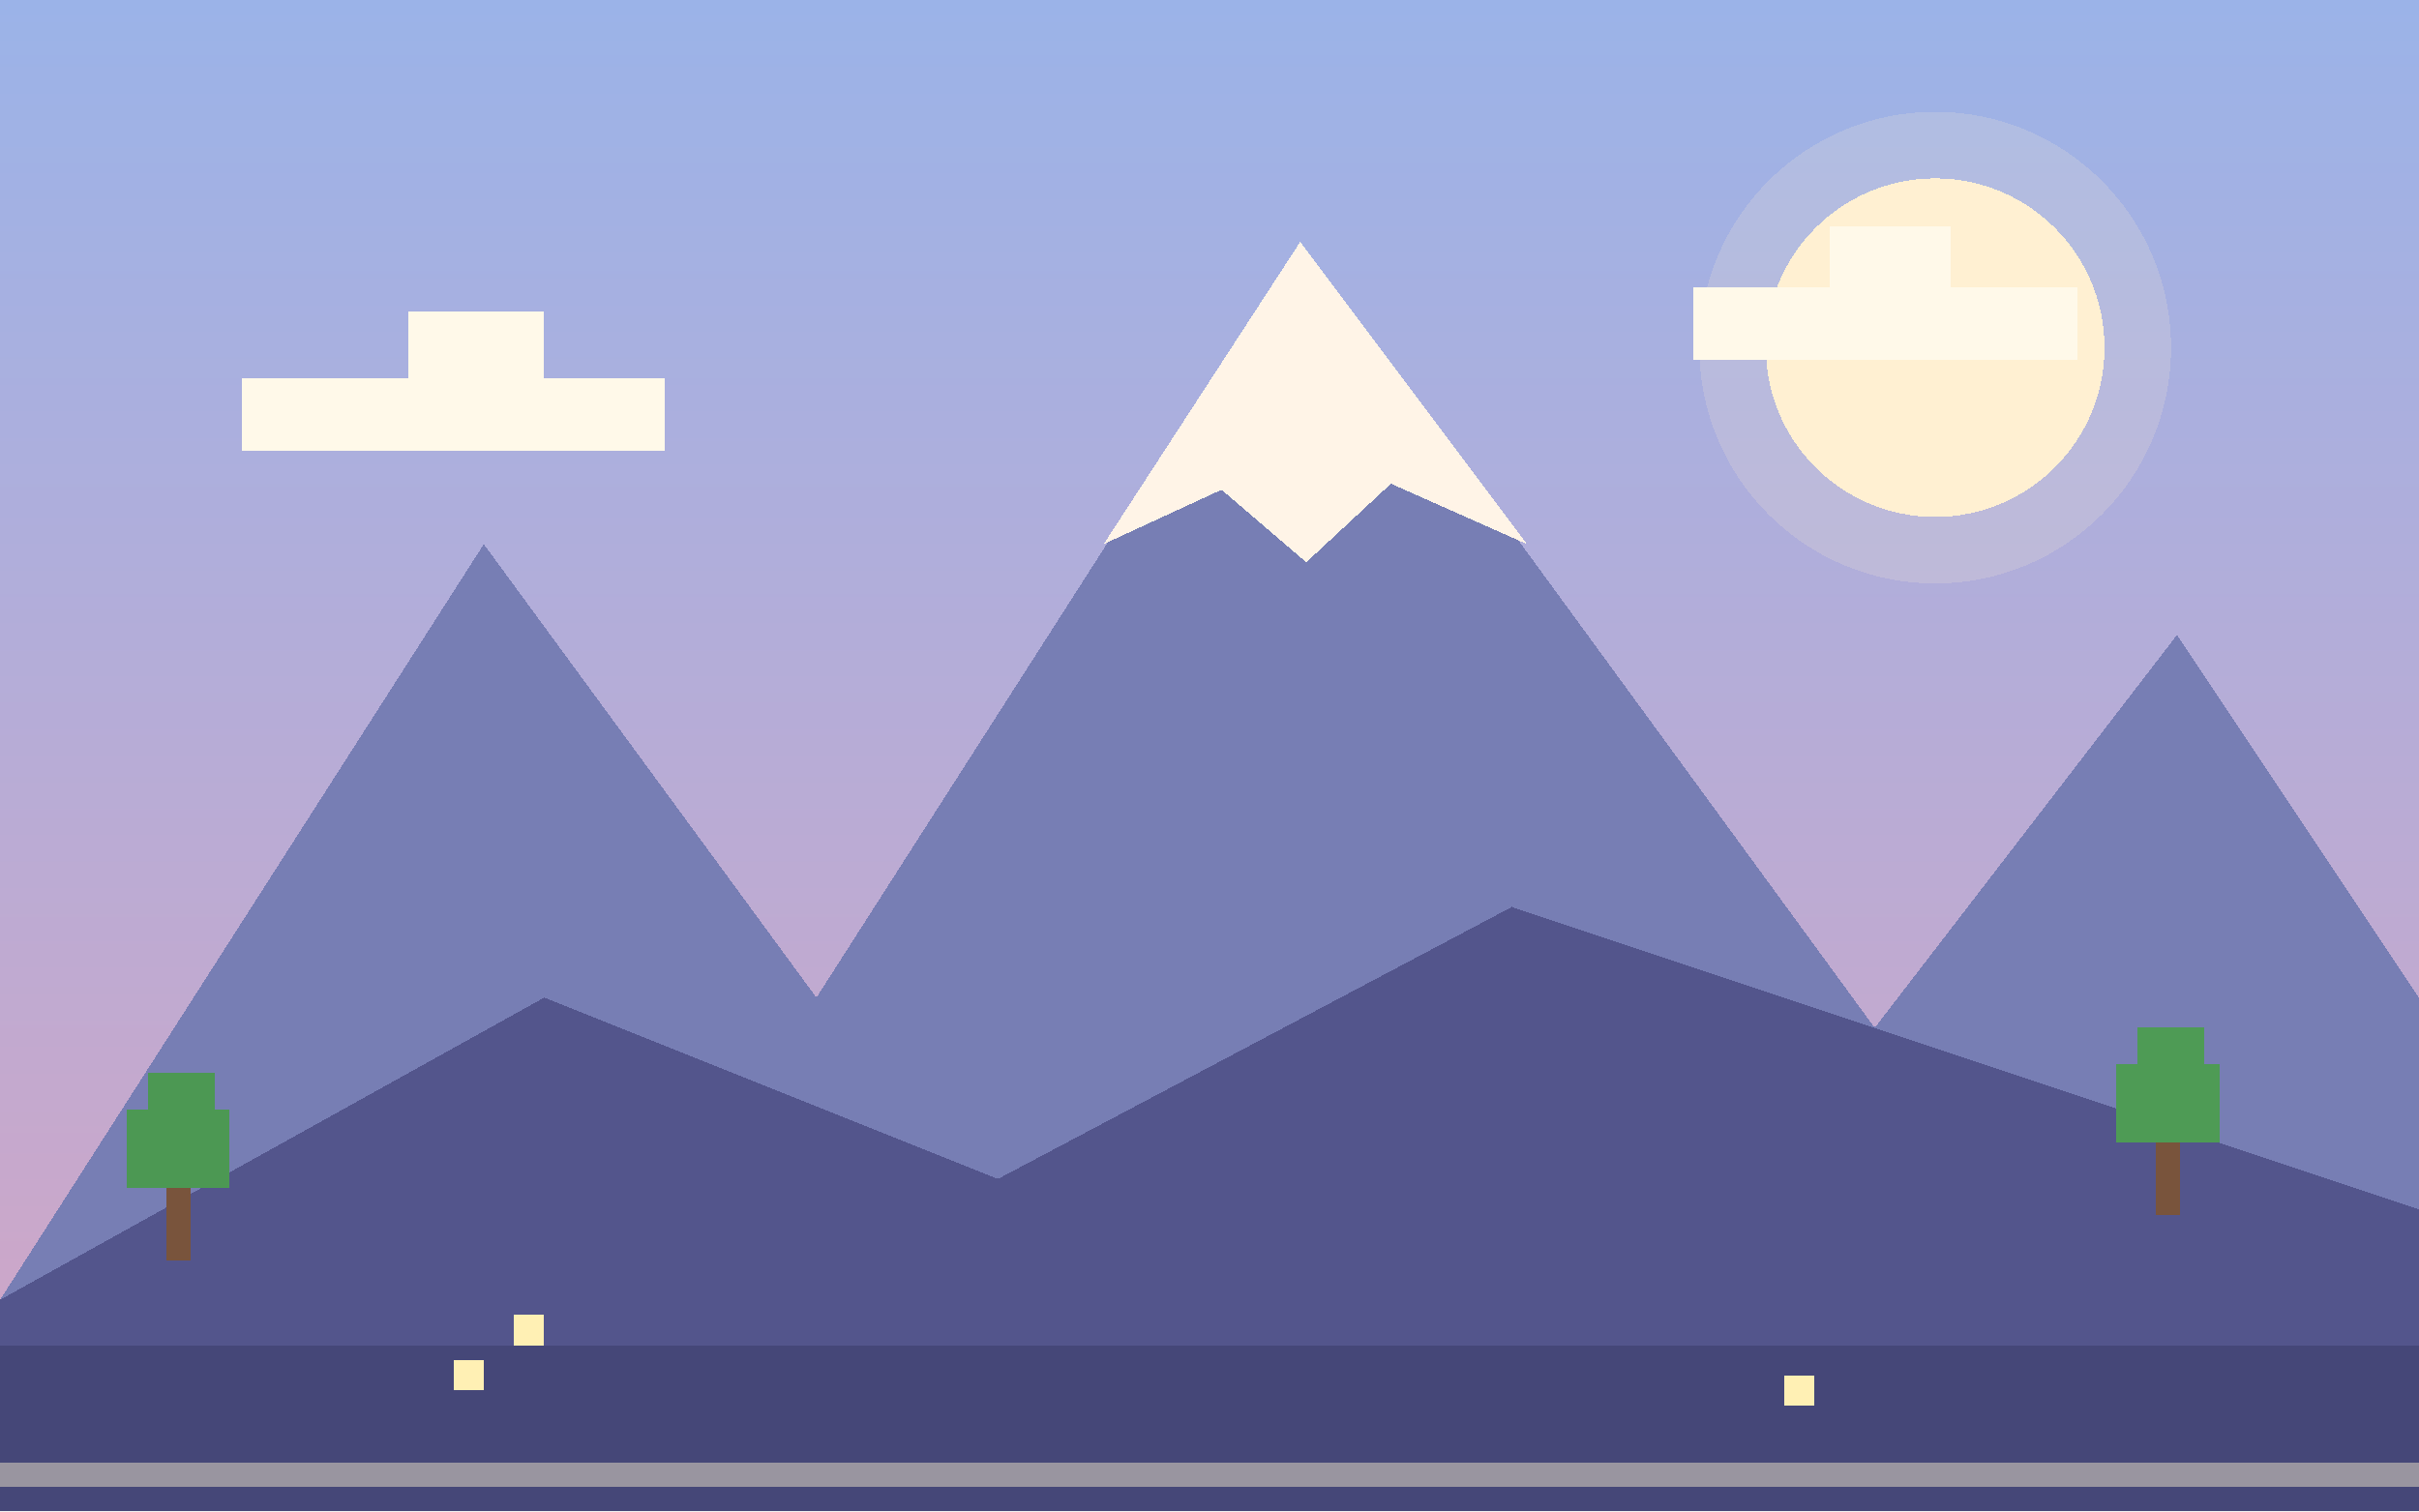
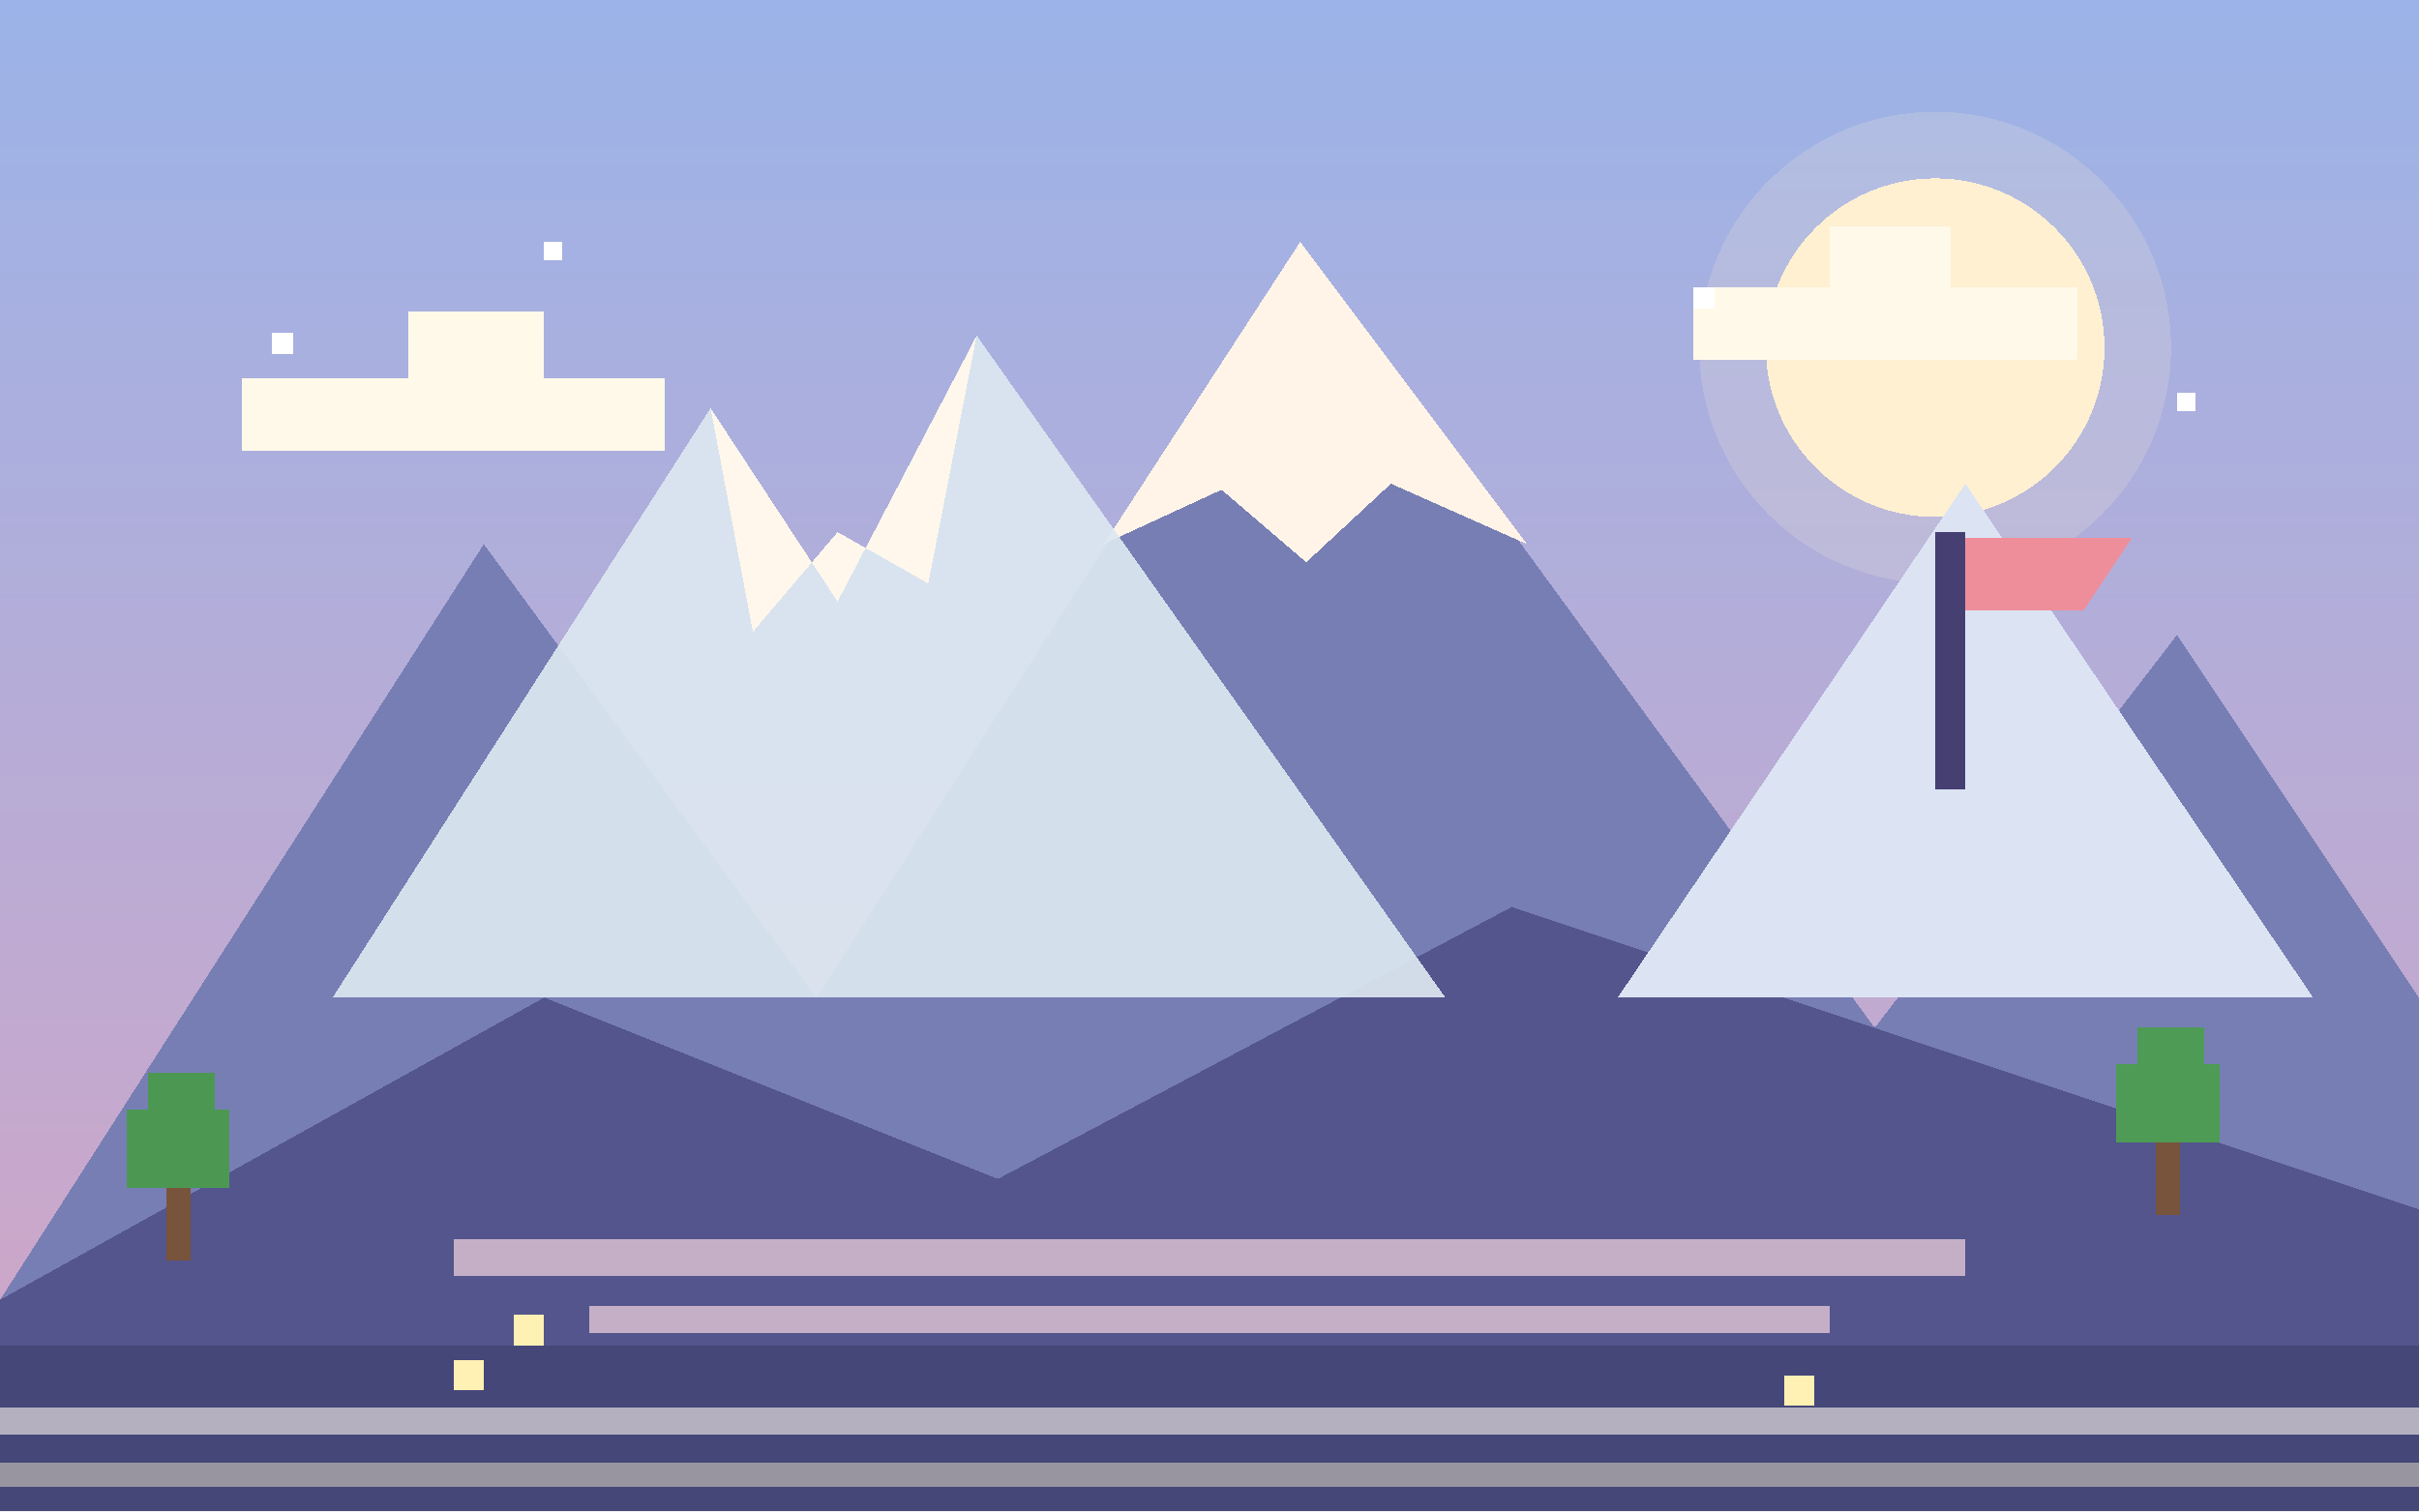
<svg xmlns="http://www.w3.org/2000/svg" viewBox="0 0 800 500" shape-rendering="crispEdges">
  <defs>
    <linearGradient id="s" x2="0" y2="1">
      <stop stop-color="#9bb3e8" />
      <stop offset="1" stop-color="#d4a5c4" />
    </linearGradient>
  </defs>
  <rect width="800" height="500" fill="url(#s)" />
  <circle cx="640" cy="115" r="56" fill="#fff0d2" />
  <circle cx="640" cy="115" r="78" fill="#fff0d2" opacity=".18" />
  <g fill="#fff9e9">
    <path d="M80 125h55v-22h45v22h40v24H80z" />
    <path d="M560 95h45V75h40v20h42v24H560z" />
  </g>
  <path d="M0 430 160 180 270 330 430 80 620 340 720 210 800 330V500H0Z" fill="#777eb4" />
  <path d="m365 180 65-100 75 100-45-20-28 26-28-24z" fill="#fff4e7" />
  <path d="M0 430 180 330 330 390 500 300 800 400V500H0Z" fill="#53558c" />
  <path d="M0 445h800v55H0z" fill="#454778" />
  <g>
    <rect x="55" y="389" width="8" height="28" fill="#79543c" />
    <rect x="42" y="367" width="34" height="26" fill="#4c9853" />
    <rect x="49" y="355" width="22" height="22" fill="#4c9853" />
    <rect x="713" y="374" width="8" height="28" fill="#79543c" />
    <rect x="700" y="352" width="34" height="26" fill="#4e9b55" />
    <rect x="707" y="340" width="22" height="22" fill="#4e9b55" />
  </g>
  <g fill="#fff0b4">
    <rect x="150" y="450" width="10" height="10" />
    <rect x="170" y="435" width="10" height="10" />
    <rect x="590" y="455" width="10" height="10" />
  </g>
  <path d="M0 488H800" stroke="#fff3d0" stroke-width="8" opacity=".45" />
+   <g shape-rendering="crispEdges">
+     <path d="M110 330 235 135l42 64 46-88 155 219z" fill="#dce7f1" opacity=".92" />
+     <path d="m235 135 42 64 46-88-16 82-30-17-28 33z" fill="#fff7eb" />
+     <path d="M535 330 650 160l115 170z" fill="#dce4f4" />
+     <path d="M640 176h10v85h-10z" fill="#463f72" />
+     <path d="M650 178h55l-16 24h-39z" fill="#ef8e9b" />
+     <path d="M150 410h500v12H150zm45 22h410v9H195z" fill="#f5d6e0" opacity=".7" />
+     <g fill="#fff">
+       <rect x="90" y="110" width="7" height="7" />
+       <rect x="180" y="80" width="6" height="6" />
+       <rect x="560" y="95" width="7" height="7" />
+       <rect x="720" y="130" width="6" height="6" />
+     </g>
+     <path d="M0 470h800" stroke="#fff7ee" stroke-width="9" opacity=".6" />
+   </g>
</svg>
